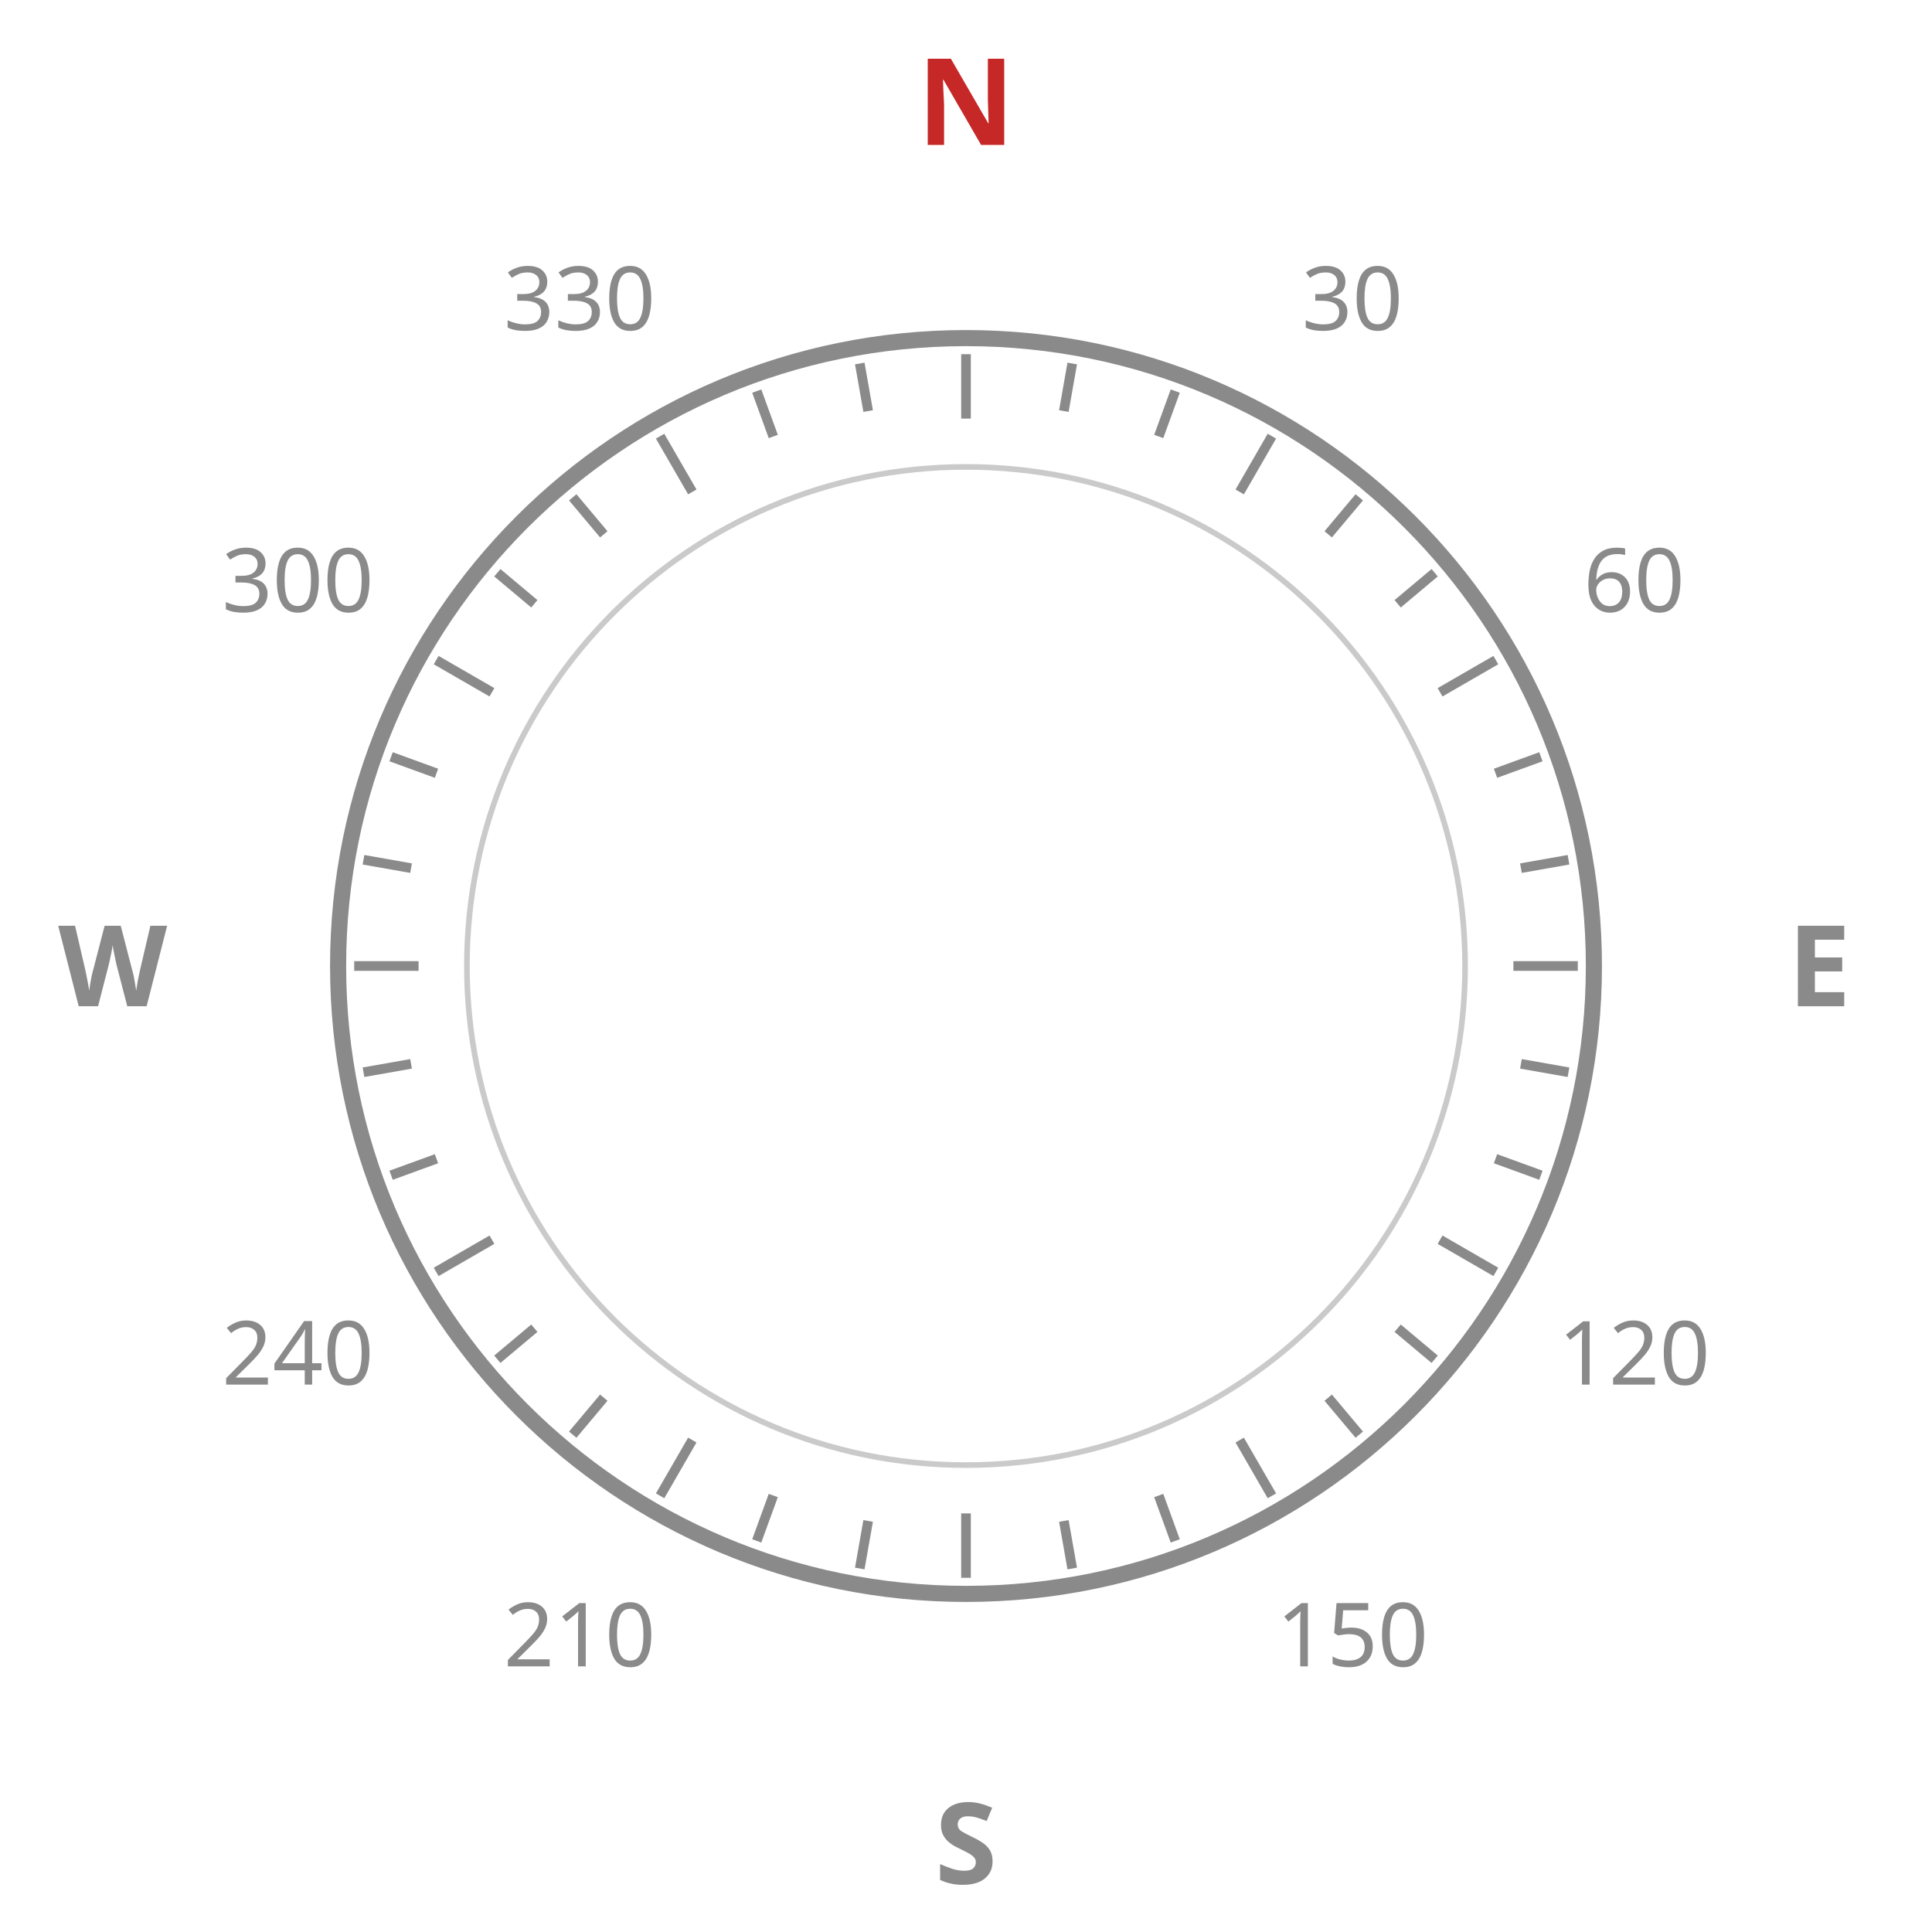
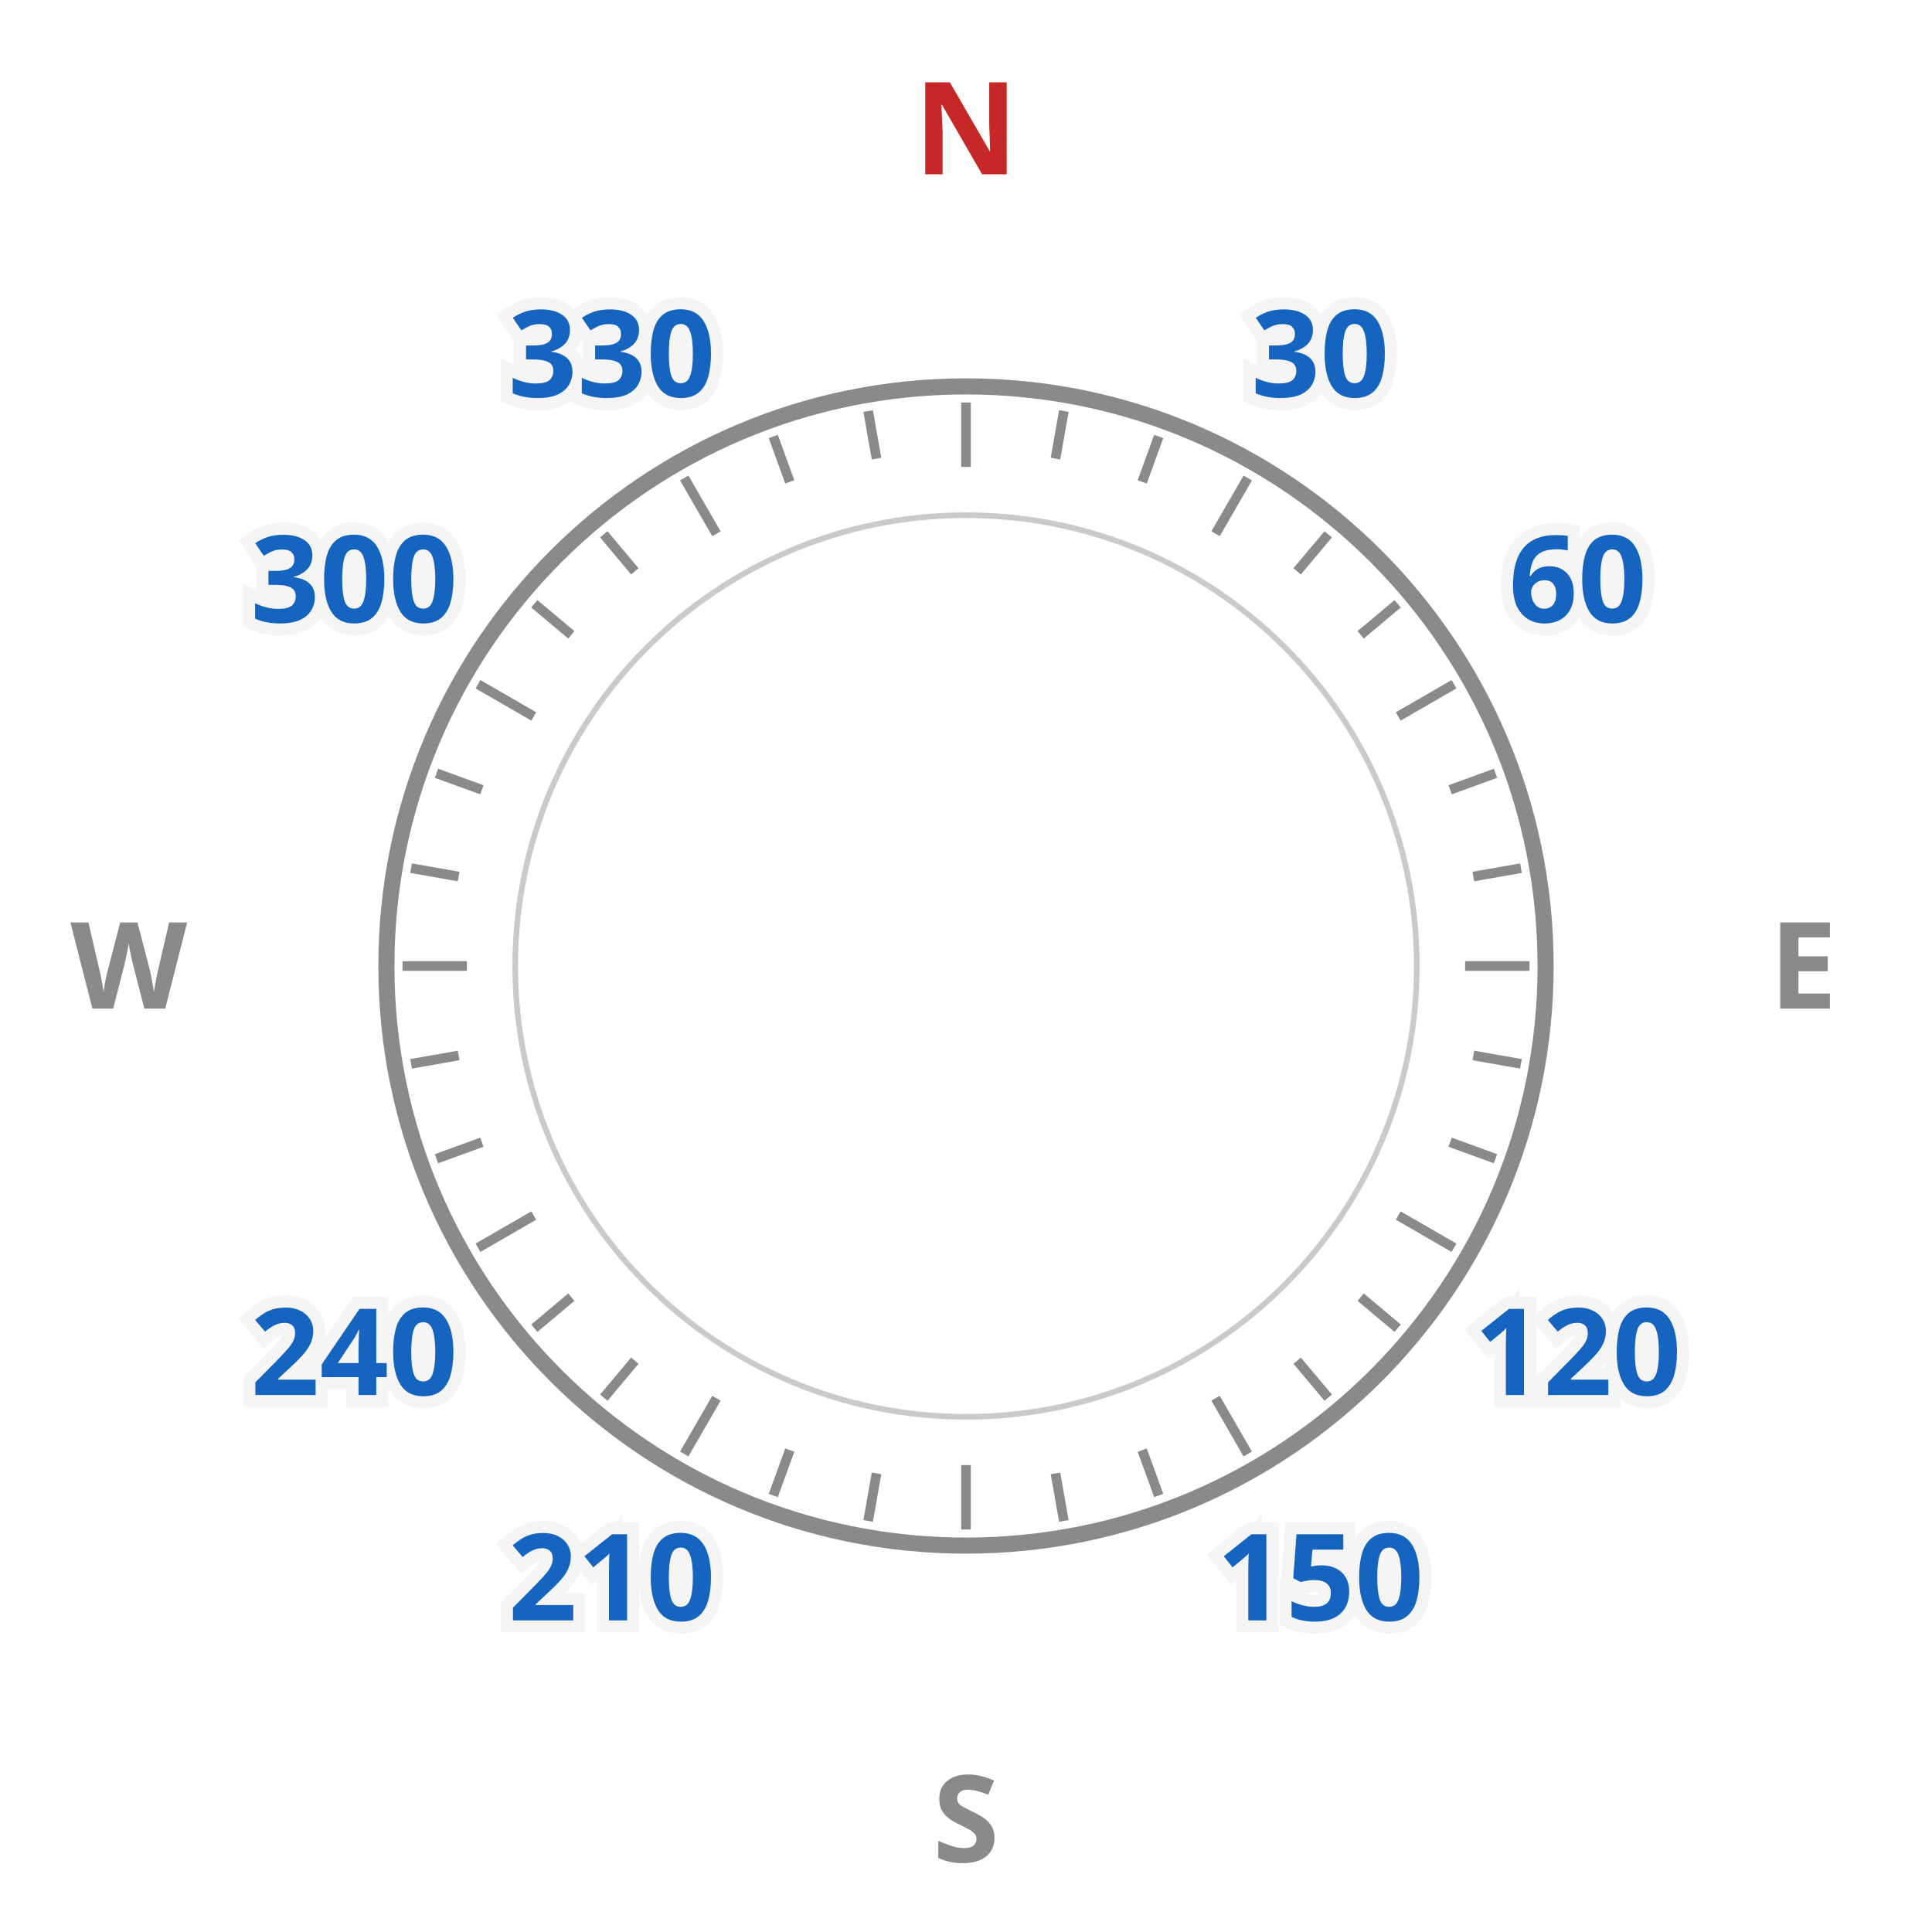
<svg xmlns="http://www.w3.org/2000/svg" viewBox="0 0 240 240" role="img" aria-label="Compass, north up">
-   <circle cx="120" cy="120" r="78" fill="none" stroke="#8a8a8a" stroke-width="2" />
-   <circle cx="120" cy="120" r="62" fill="none" stroke="#8a8a8a" stroke-width="0.7" opacity="0.45" />
+   <circle cx="120" cy="120" r="72" fill="none" stroke="#8a8a8a" stroke-width="2" />
+   <circle cx="120" cy="120" r="56" fill="none" stroke="#8a8a8a" stroke-width="0.7" opacity="0.45" />
  <g stroke="#8a8a8a" stroke-width="1.2">
    <g id="t10">
-       <line x1="120" y1="44" x2="120" y2="52" />
-       <line x1="120" y1="44" x2="120" y2="50" transform="rotate(10 120 120)" />
-       <line x1="120" y1="44" x2="120" y2="50" transform="rotate(20 120 120)" />
-       <line x1="120" y1="44" x2="120" y2="52" transform="rotate(30 120 120)" />
-       <line x1="120" y1="44" x2="120" y2="50" transform="rotate(40 120 120)" />
-       <line x1="120" y1="44" x2="120" y2="50" transform="rotate(50 120 120)" />
-       <line x1="120" y1="44" x2="120" y2="52" transform="rotate(60 120 120)" />
-       <line x1="120" y1="44" x2="120" y2="50" transform="rotate(70 120 120)" />
-       <line x1="120" y1="44" x2="120" y2="50" transform="rotate(80 120 120)" />
+       <line x1="120" y1="50" x2="120" y2="58" />
+       <line x1="120" y1="50" x2="120" y2="56" transform="rotate(10 120 120)" />
+       <line x1="120" y1="50" x2="120" y2="56" transform="rotate(20 120 120)" />
+       <line x1="120" y1="50" x2="120" y2="58" transform="rotate(30 120 120)" />
+       <line x1="120" y1="50" x2="120" y2="56" transform="rotate(40 120 120)" />
+       <line x1="120" y1="50" x2="120" y2="56" transform="rotate(50 120 120)" />
+       <line x1="120" y1="50" x2="120" y2="58" transform="rotate(60 120 120)" />
+       <line x1="120" y1="50" x2="120" y2="56" transform="rotate(70 120 120)" />
+       <line x1="120" y1="50" x2="120" y2="56" transform="rotate(80 120 120)" />
    </g>
    <use href="#t10" transform="rotate(90 120 120)" />
    <use href="#t10" transform="rotate(180 120 120)" />
    <use href="#t10" transform="rotate(270 120 120)" />
  </g>
-   <g font-family="sans-serif" text-anchor="middle">
-     <text x="120" y="18" font-size="15" font-weight="700" fill="#c62828">N</text>
-     <text x="226" y="125" font-size="14" font-weight="600" fill="#8a8a8a">E</text>
-     <text x="120" y="234" font-size="14" font-weight="600" fill="#8a8a8a">S</text>
-     <text x="14" y="125" font-size="14" font-weight="600" fill="#8a8a8a">W</text>
-     <g font-size="11" font-weight="500" fill="#8a8a8a">
-       <text x="168" y="41">30</text>
-       <text x="203" y="76">60</text>
-       <text x="203" y="172">120</text>
-       <text x="168" y="207">150</text>
-       <text x="72" y="207">210</text>
-       <text x="37" y="172">240</text>
-       <text x="37" y="76">300</text>
-       <text x="72" y="41">330</text>
+   <g font-family="sans-serif" text-anchor="middle" dominant-baseline="middle">
+     <text x="120" y="16" font-size="16" font-weight="700" fill="#c62828">N</text>
+     <text x="224" y="120" font-size="15" font-weight="600" fill="#8a8a8a">E</text>
+     <text x="120" y="226" font-size="15" font-weight="600" fill="#8a8a8a">S</text>
+     <text x="16" y="120" font-size="15" font-weight="600" fill="#8a8a8a">W</text>
+     <g font-size="15" font-weight="700" fill="#1565c0" stroke="#f5f5f5" stroke-width="3" paint-order="stroke">
+       <text x="164" y="44">30</text>
+       <text x="196" y="72">60</text>
+       <text x="196" y="168">120</text>
+       <text x="164" y="196">150</text>
+       <text x="76" y="196">210</text>
+       <text x="44" y="168">240</text>
+       <text x="44" y="72">300</text>
+       <text x="76" y="44">330</text>
    </g>
  </g>
</svg>
